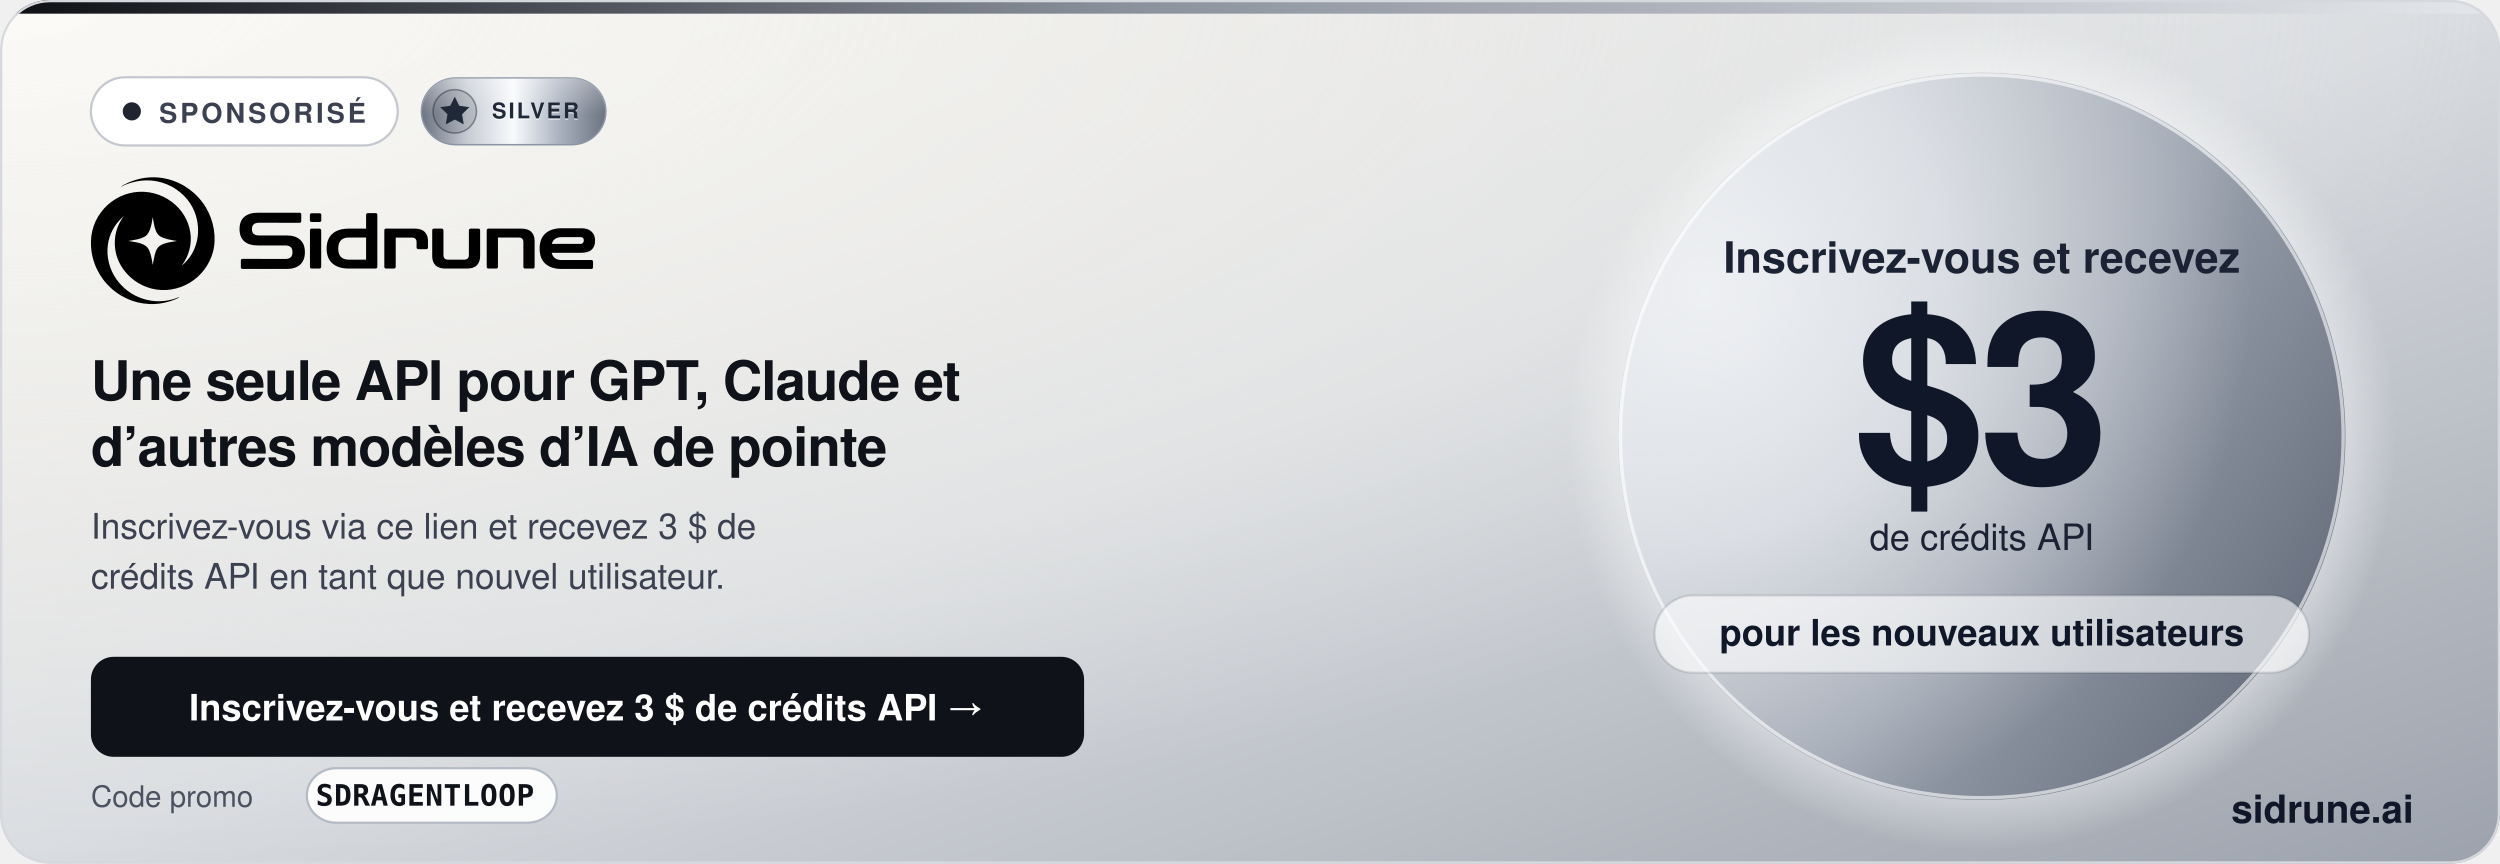
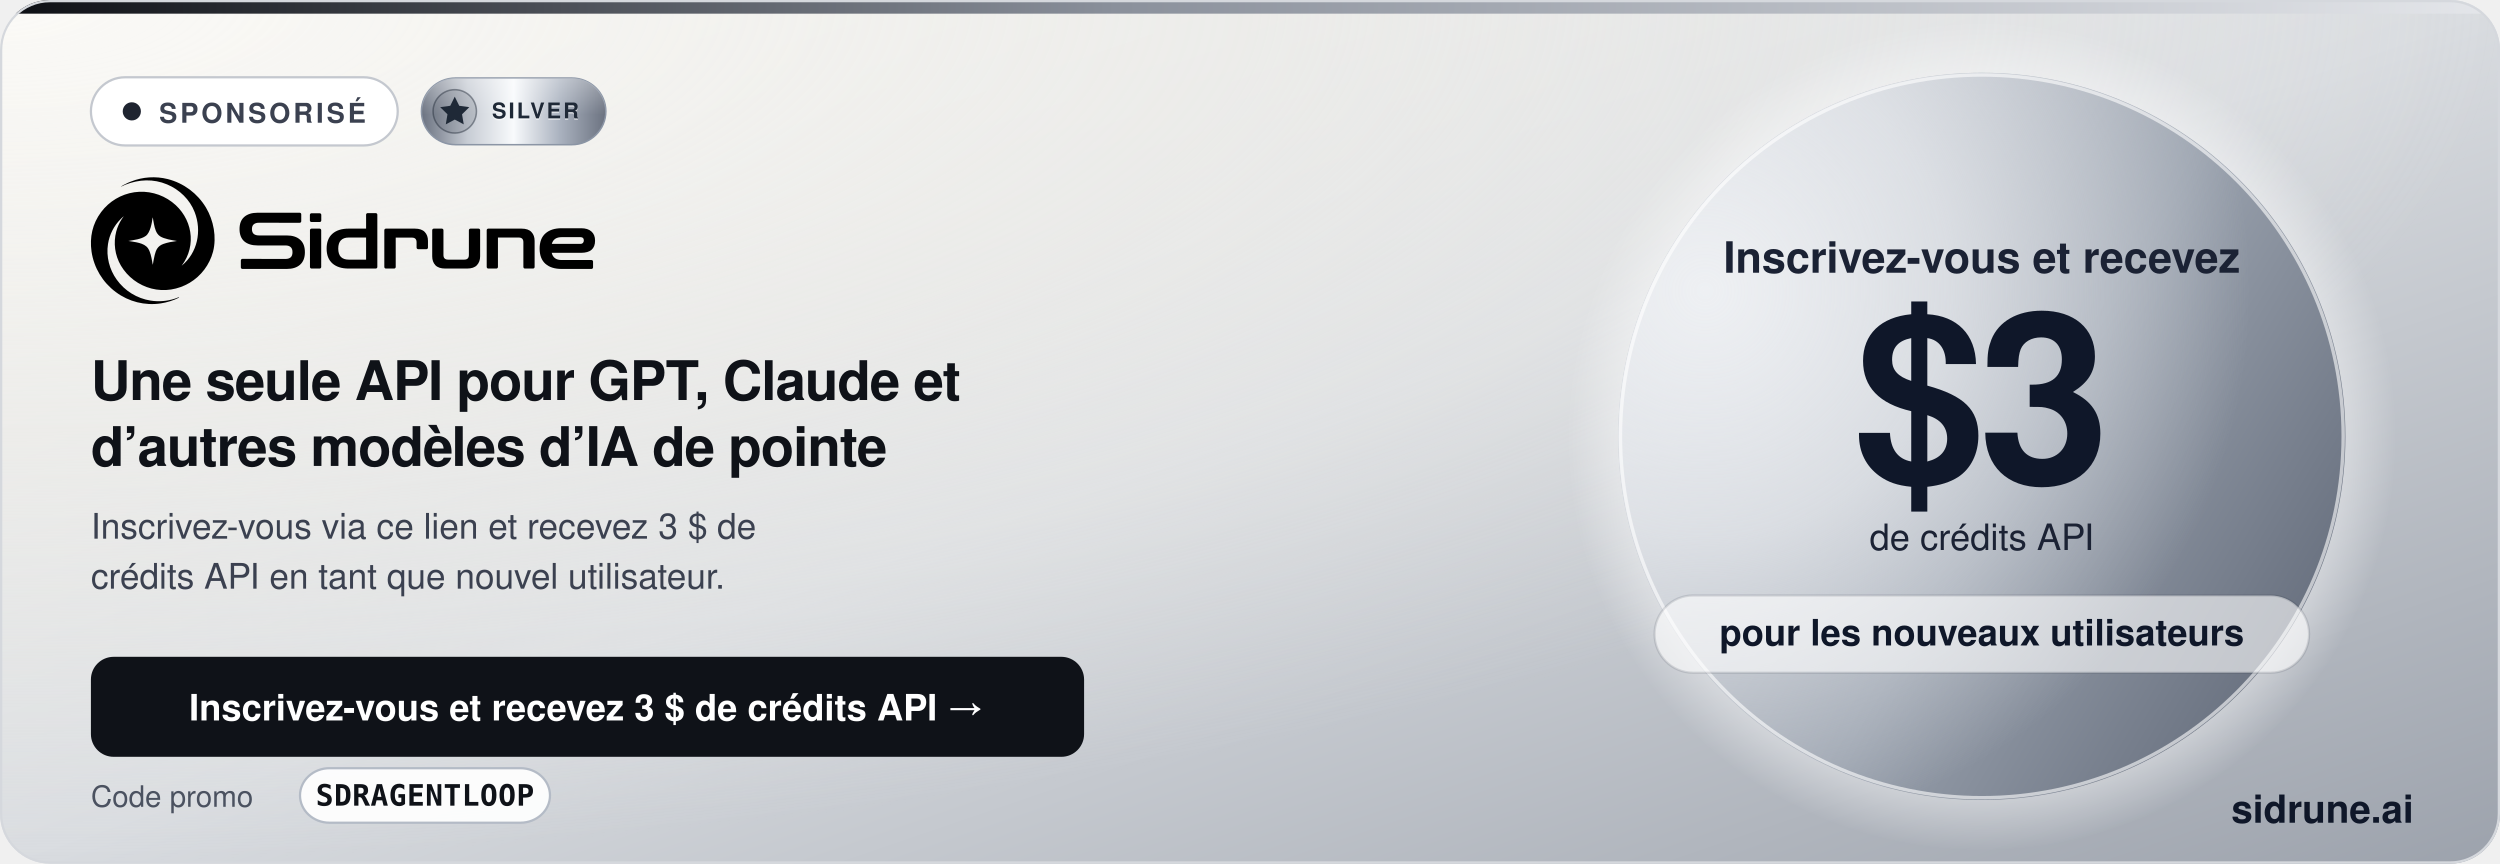
<svg xmlns="http://www.w3.org/2000/svg" width="1100" height="380" viewBox="0 0 1100 380" role="img" aria-label="Sidrune AI (Silver Sponsor): Une seule API pour GPT, Claude et d’autres modèles d’IA de pointe. Inscrivez-vous et recevez 3 $ de crédits API.">
  <defs>
    <linearGradient id="bg" x1="0" y1="0" x2="1" y2="1">
      <stop offset="0" stop-color="#f4f3ef" />
      <stop offset=".5" stop-color="#d9dce0" />
      <stop offset="1" stop-color="#9ca2ac" />
    </linearGradient>
    <radialGradient id="hl" cx="0" cy="0" r="1" gradientUnits="objectBoundingBox">
      <stop offset="0" stop-color="#fbfaf7" />
      <stop offset=".5" stop-color="#f1f0ec" stop-opacity=".6" />
      <stop offset="1" stop-color="#f1f0ec" stop-opacity="0" />
    </radialGradient>
    <linearGradient id="stripe" x1="0" y1="0" x2="1" y2="0">
      <stop offset="0" stop-color="#0b0d12" />
      <stop offset=".45" stop-color="#8b919c" />
      <stop offset="1" stop-color="#e5e7eb" />
    </linearGradient>
    <radialGradient id="orbHl" cx=".12" cy=".3" r=".75">
      <stop offset="0" stop-color="#eef0f3" />
      <stop offset=".45" stop-color="#eef0f3" stop-opacity=".7" />
      <stop offset="1" stop-color="#eef0f3" stop-opacity="0" />
    </radialGradient>
    <linearGradient id="orb" x1="0" y1=".2" x2="1" y2=".8">
      <stop offset="0" stop-color="#c9cdd4" />
      <stop offset=".55" stop-color="#9aa2ae" />
      <stop offset="1" stop-color="#626a79" />
    </linearGradient>
    <radialGradient id="orbGlow" cx=".5" cy=".5" r=".5">
      <stop offset=".88" stop-color="#ffffff" stop-opacity=".35" />
      <stop offset="1" stop-color="#ffffff" stop-opacity="0" />
    </radialGradient>
    <clipPath id="card">
      <rect width="1100" height="380" rx="22" />
    </clipPath>
  </defs>
  <g clip-path="url(#card)">
    <rect width="1100" height="380" fill="url(#bg)" />
    <rect width="1100" height="380" fill="url(#hl)" />
    <rect width="1100" height="6" fill="url(#stripe)" />
    <rect x=".5" y=".5" width="1099" height="379" rx="21.5" fill="none" stroke="#d5d8dd" />
  </g>
  <rect x="40" y="34" width="135" height="30" rx="15" fill="#ffffff" stroke="#c4c8cf" />
  <circle cx="58" cy="49" r="4" fill="#1f2430" />
  <text x="70" y="54" font-family="-apple-system, BlinkMacSystemFont, 'Segoe UI', Helvetica, Arial, sans-serif" font-size="12" font-weight="700" letter-spacing="1.3" fill="#3b4150">SPONSORISÉ</text>
  <svg x="185" y="34" width="82" height="30" viewBox="0 0 120 44">
    <defs>
      <linearGradient id="bm" x1="0" y1="0" x2="1" y2="0">
        <stop offset="0.00" stop-color="#6b7280" />
        <stop offset="0.25" stop-color="#c7ccd4" />
        <stop offset="0.50" stop-color="#f8fafc" />
        <stop offset="0.75" stop-color="#aab2bf" />
        <stop offset="1.00" stop-color="#6b7280" />
      </linearGradient>
      <linearGradient id="bs" x1="0" y1="0" x2="0" y2="1">
        <stop offset="0" stop-color="#fff" stop-opacity=".32" />
        <stop offset=".55" stop-color="#fff" stop-opacity="0" />
      </linearGradient>
    </defs>
    <rect x=".5" y=".5" width="119" height="43" rx="22" fill="url(#bm)" stroke="#8b95a5" />
    <rect x=".5" y=".5" width="119" height="43" rx="22" fill="url(#bs)" />
    <circle cx="22" cy="22" r="14" fill="#1f2937" fill-opacity=".14" stroke="#1f2937" stroke-opacity=".45" />
    <path d="M22 12.5l2.9 5.9 6.5.9-4.7 4.6 1.1 6.5L22 27.3l-5.8 3.1 1.1-6.5-4.7-4.6 6.5-.9z" fill="#1f2937" />
    <text x="46" y="27.5" text-anchor="start" font-family="-apple-system, BlinkMacSystemFont, 'Segoe UI', Helvetica, Arial, sans-serif" font-size="14" font-weight="800" letter-spacing="1.4" fill="#ffffff" fill-opacity=".55">SILVER</text>
    <text x="46" y="26.5" text-anchor="start" font-family="-apple-system, BlinkMacSystemFont, 'Segoe UI', Helvetica, Arial, sans-serif" font-size="14" font-weight="800" letter-spacing="1.4" fill="#1f2937">SILVER</text>
  </svg>
  <svg x="40" y="78" width="222" height="56" viewBox="0 0 555 140" fill="none">
    <path d="M166.677 100.837C165.714 100.837 164.933 100.056 164.933 99.093V91.495C164.933 90.531 165.716 89.75 166.68 89.752L213.976 89.834C216.478 89.834 218.383 89.265 219.691 88.128C221.055 86.934 221.738 85.029 221.738 82.413C221.738 79.798 221.055 77.921 219.691 76.784C218.383 75.59 216.478 74.993 213.976 74.993H183.442C177.13 74.993 172.212 73.486 168.686 70.473C165.218 67.402 163.483 62.91 163.483 56.997C163.483 51.083 165.218 46.619 168.686 43.606C172.212 40.535 177.13 39 183.442 39H229.632C230.595 39 231.376 39.781 231.376 40.744V48.341C231.376 49.305 230.593 50.087 229.629 50.085L184.892 50.003C182.447 50.003 180.542 50.571 179.177 51.709C177.812 52.789 177.13 54.551 177.13 56.997C177.13 59.442 177.812 61.233 179.177 62.37C180.542 63.45 182.447 63.99 184.892 63.99H215.426C221.738 63.99 226.628 65.554 230.096 68.682C233.622 71.752 235.384 76.329 235.384 82.413C235.384 88.441 233.622 93.018 230.096 96.145C226.628 99.273 221.738 100.837 215.426 100.837H166.677Z" fill="black" />
    <path d="M242.699 100.41C241.736 100.41 240.956 99.629 240.956 98.666V58.228C240.956 57.266 241.736 56.485 242.699 56.485H251.579C252.542 56.485 253.323 57.266 253.323 58.228V98.666C253.323 99.629 252.542 100.41 251.579 100.41H242.699ZM242.614 49.235C241.651 49.235 240.87 48.454 240.87 47.491V41.341C240.87 40.378 241.651 39.597 242.614 39.597H251.665C252.628 39.597 253.408 40.378 253.408 41.341V47.491C253.408 48.454 252.628 49.235 251.665 49.235H242.614Z" fill="black" />
    <path d="M315.064 98.666C315.064 99.629 314.284 100.41 313.321 100.41H302.697V41.17C302.697 40.207 303.478 39.426 304.441 39.426H313.321C314.284 39.426 315.064 40.207 315.064 41.17V98.666ZM312.932 100.41H283.506C275.887 100.41 269.945 98.534 265.68 94.781C261.416 91.028 259.283 85.598 259.283 78.49C259.283 71.326 261.416 65.867 265.68 62.114C269.945 58.361 275.887 56.485 283.506 56.485H312.079V66.293H283.506C279.81 66.293 276.967 67.317 274.977 69.364C273.044 71.354 272.077 74.396 272.077 78.49C272.077 82.527 273.044 85.569 274.977 87.616C276.967 89.606 279.81 90.602 283.506 90.602H312.932V100.41Z" fill="black" />
    <path d="M324.496 100.41C323.533 100.41 322.753 99.629 322.753 98.666V58.228C322.753 57.266 323.533 56.485 324.496 56.485H356.358C361.304 56.485 364.944 57.736 367.275 60.238C369.606 62.683 370.772 65.924 370.772 69.961V77.344C370.772 78.306 369.991 79.087 369.028 79.087H359.978C359.015 79.087 358.234 78.306 358.234 77.344V71.496C358.234 68.085 356.528 66.379 353.116 66.379H335.29V98.666C335.29 99.629 334.51 100.41 333.547 100.41H324.496Z" fill="black" />
    <path d="M389.841 100.41C384.837 100.41 381.17 99.159 378.839 96.657C376.564 94.155 375.427 90.914 375.427 86.934V58.228C375.427 57.266 376.208 56.485 377.171 56.485H386.051C387.014 56.485 387.794 57.266 387.794 58.228V85.484C387.794 88.896 389.5 90.602 392.912 90.602H410.652C414.064 90.602 415.77 88.896 415.77 85.484V58.228C415.77 57.266 416.551 56.485 417.514 56.485H426.394C427.357 56.485 428.137 57.266 428.137 58.228V86.934C428.137 90.914 426.972 94.155 424.64 96.657C422.366 99.159 418.727 100.41 413.723 100.41H389.841Z" fill="black" />
    <path d="M437.111 100.41C436.148 100.41 435.368 99.629 435.368 98.666V58.228C435.368 57.266 436.148 56.485 437.111 56.485H473.664C478.668 56.485 482.307 57.736 484.581 60.238C486.913 62.683 488.078 65.924 488.078 69.961V98.666C488.078 99.629 487.298 100.41 486.335 100.41H477.455C476.492 100.41 475.711 99.629 475.711 98.666V71.411C475.711 67.999 474.005 66.293 470.593 66.293H447.735V98.666C447.735 99.629 446.954 100.41 445.991 100.41H437.111Z" fill="black" />
    <path d="M517.816 100.837C510.196 100.837 504.254 98.96 499.99 95.207C495.725 91.398 493.593 85.825 493.593 78.49C493.593 71.098 495.725 65.526 499.99 61.773C504.254 57.963 510.196 56.058 517.816 56.058H539.139C544.142 56.058 547.952 57.252 550.568 59.641C553.24 61.972 554.576 65.327 554.576 69.705C554.576 78.632 549.431 83.096 539.139 83.096H506.898C508.092 88.384 511.732 91.028 517.816 91.028H550.615C551.578 91.028 552.359 91.809 552.359 92.772V99.093C552.359 100.056 551.578 100.837 550.615 100.837H517.816ZM517.816 65.867C511.959 65.867 508.348 68.34 506.984 73.287H538.542C539.679 73.287 540.56 72.946 541.186 72.264C541.868 71.582 542.209 70.643 542.209 69.449C542.209 67.061 540.987 65.867 538.542 65.867H517.816Z" fill="black" />
    <path d="M44.235 4.62C57.028 -0.439 71.083 -1.37 84.431 1.959C102.102 6.455 117.272 17.769 126.62 33.424C134.978 47.528 138.457 65.863 134.342 81.855C130.526 96.213 121.258 108.516 108.509 116.146C95.806 123.62 80.882 126.1 66.54 122.379C52.503 118.74 40.467 109.71 33.048 97.25C26.378 85.884 24.518 72.327 27.88 59.584C29.178 54.732 31.242 50.118 33.993 45.916C34.731 44.782 35.467 43.866 36.214 42.792C35.207 43.522 33.599 45.121 32.666 46.041C25.255 53.469 20.397 63.061 18.795 73.431C16.612 87.065 20.342 101.499 28.415 112.644C37.254 124.995 50.679 133.285 65.682 135.653C74.662 137.077 83.854 136.328 92.486 133.47C93.365 133.172 95.763 132.362 96.456 131.989C96.933 132.112 96.806 132.004 97.019 132.348C91.26 135.385 83.354 137.791 76.921 138.736C59.442 141.385 41.63 136.914 27.473 126.325C12.951 115.619 3.306 99.556 0.684 81.705C-1.565 66.004 1.674 51.04 11.267 38.264C20.077 26.48 33.185 18.653 47.737 16.483C62.406 14.368 77.311 18.219 89.12 27.175C111.458 44.057 116.927 74.736 99.793 97.321C117.364 83.149 122.142 59.018 114.144 38.348C108.756 24.424 97.499 13.624 83.816 7.87C68.723 1.524 52.871 2.234 37.835 8.202C36.673 8.834 34.601 9.749 33.371 10.282L33.203 10.144C34.126 9.347 36.995 7.82 37.875 7.471C39.544 6.475 42.38 5.353 44.235 4.62ZM67.894 44.065C67.176 49.953 65.386 60.824 60.353 64.501C55.298 68.195 47.264 68.949 41.227 70.067C48.218 71.333 58.62 71.916 62.842 78.202C65.392 81.998 66.472 87.689 67.296 92.138C67.441 92.918 67.81 95.783 68.014 96.31C68.294 95.761 68.704 92.575 68.847 91.769C69.222 89.679 69.659 87.602 70.16 85.539C71.579 79.728 73.544 75.638 79.586 73.379C83.966 71.742 89.967 70.69 94.641 70.088C89.253 69.155 80.571 67.888 76.079 64.905C74.935 64.147 73.944 63.179 73.157 62.054C70.309 58.051 69.553 52.355 68.647 47.644C68.542 47.099 68.192 44.35 67.894 44.065ZM33.197 10.339C33.114 10.359 33.17 10.352 33.028 10.311C33.061 10.274 33.101 10.236 33.147 10.194L33.197 10.339ZM33.203 10.144C33.183 10.161 33.165 10.178 33.147 10.194L33.134 10.157L33.171 10.118L33.203 10.144Z" fill="black" />
  </svg>
  <text x="40" y="176" font-family="-apple-system, BlinkMacSystemFont, 'Segoe UI', Helvetica, Arial, sans-serif" font-size="24" font-weight="800" letter-spacing="-0.4" fill="#0f1218">Une seule API pour GPT, Claude et</text>
  <text x="40" y="205" font-family="-apple-system, BlinkMacSystemFont, 'Segoe UI', Helvetica, Arial, sans-serif" font-size="24" font-weight="800" letter-spacing="-0.4" fill="#0f1218">d’autres modèles d’IA de pointe</text>
  <text x="40" y="237" font-family="-apple-system, BlinkMacSystemFont, 'Segoe UI', Helvetica, Arial, sans-serif" font-size="15.5" fill="#3b4150">Inscrivez-vous via ce lien et recevez 3 $ de</text>
  <text x="40" y="259" font-family="-apple-system, BlinkMacSystemFont, 'Segoe UI', Helvetica, Arial, sans-serif" font-size="15.5" fill="#3b4150">crédits API en tant que nouvel utilisateur.</text>
  <rect x="40" y="289" width="437" height="44" rx="10" fill="#0f1218" />
  <text x="258" y="317" text-anchor="middle" font-family="-apple-system, BlinkMacSystemFont, 'Segoe UI', Helvetica, Arial, sans-serif" font-size="16" font-weight="800" fill="#ffffff">Inscrivez-vous et recevez 3 $ de crédits API →</text>
  <text x="40" y="355" font-family="-apple-system, BlinkMacSystemFont, 'Segoe UI', Helvetica, Arial, sans-serif" font-size="13" fill="#4b5260">Code promo</text>
-   <rect x="135" y="338" width="110" height="24" rx="13" fill="#ffffff" fill-opacity=".92" stroke="#b4bbc6" stroke-width="1" />
+   <rect x="132" y="338" width="110" height="24" rx="13" fill="#ffffff" fill-opacity=".92" stroke="#b4bbc6" stroke-width="1" />
  <text x="187" y="354.5" text-anchor="middle" font-family="'SF Mono', ui-monospace, Menlo, Consolas, monospace" font-size="13" font-weight="800" letter-spacing=".2" fill="#0f1218">SDRAGENTLOOP</text>
  <circle cx="872" cy="192" r="182" fill="url(#orbGlow)" />
  <circle cx="872" cy="192" r="160" fill="url(#orb)" />
  <circle cx="872" cy="192" r="160" fill="url(#orbHl)" />
  <circle cx="872" cy="192" r="159" fill="none" stroke="#ffffff" stroke-opacity=".6" stroke-width="1.5" />
  <text x="872" y="120" text-anchor="middle" font-family="-apple-system, BlinkMacSystemFont, 'Segoe UI', Helvetica, Arial, sans-serif" font-size="19.0" font-weight="600" fill="#1b2234">Inscrivez-vous et recevez</text>
  <text x="872" y="212" text-anchor="middle" font-family="-apple-system, BlinkMacSystemFont, 'Segoe UI', Helvetica, Arial, sans-serif" font-size="104" font-weight="800" letter-spacing="-3" fill="#0f1729">$3</text>
  <text x="872" y="242" text-anchor="middle" font-family="-apple-system, BlinkMacSystemFont, 'Segoe UI', Helvetica, Arial, sans-serif" font-size="16" fill="#1b2234">de crédits API</text>
  <rect x="728" y="262" width="288" height="34" rx="17" fill="#ffffff" fill-opacity=".6" stroke="#0f1729" stroke-opacity=".12" />
  <text x="872" y="284" text-anchor="middle" font-family="-apple-system, BlinkMacSystemFont, 'Segoe UI', Helvetica, Arial, sans-serif" font-size="16" font-weight="700" fill="#0f1729">pour les nouveaux utilisateurs</text>
  <text x="1062" y="362" text-anchor="end" font-family="-apple-system, BlinkMacSystemFont, 'Segoe UI', Helvetica, Arial, sans-serif" font-size="17" font-weight="800" fill="#0f1729">sidrune.ai</text>
</svg>
